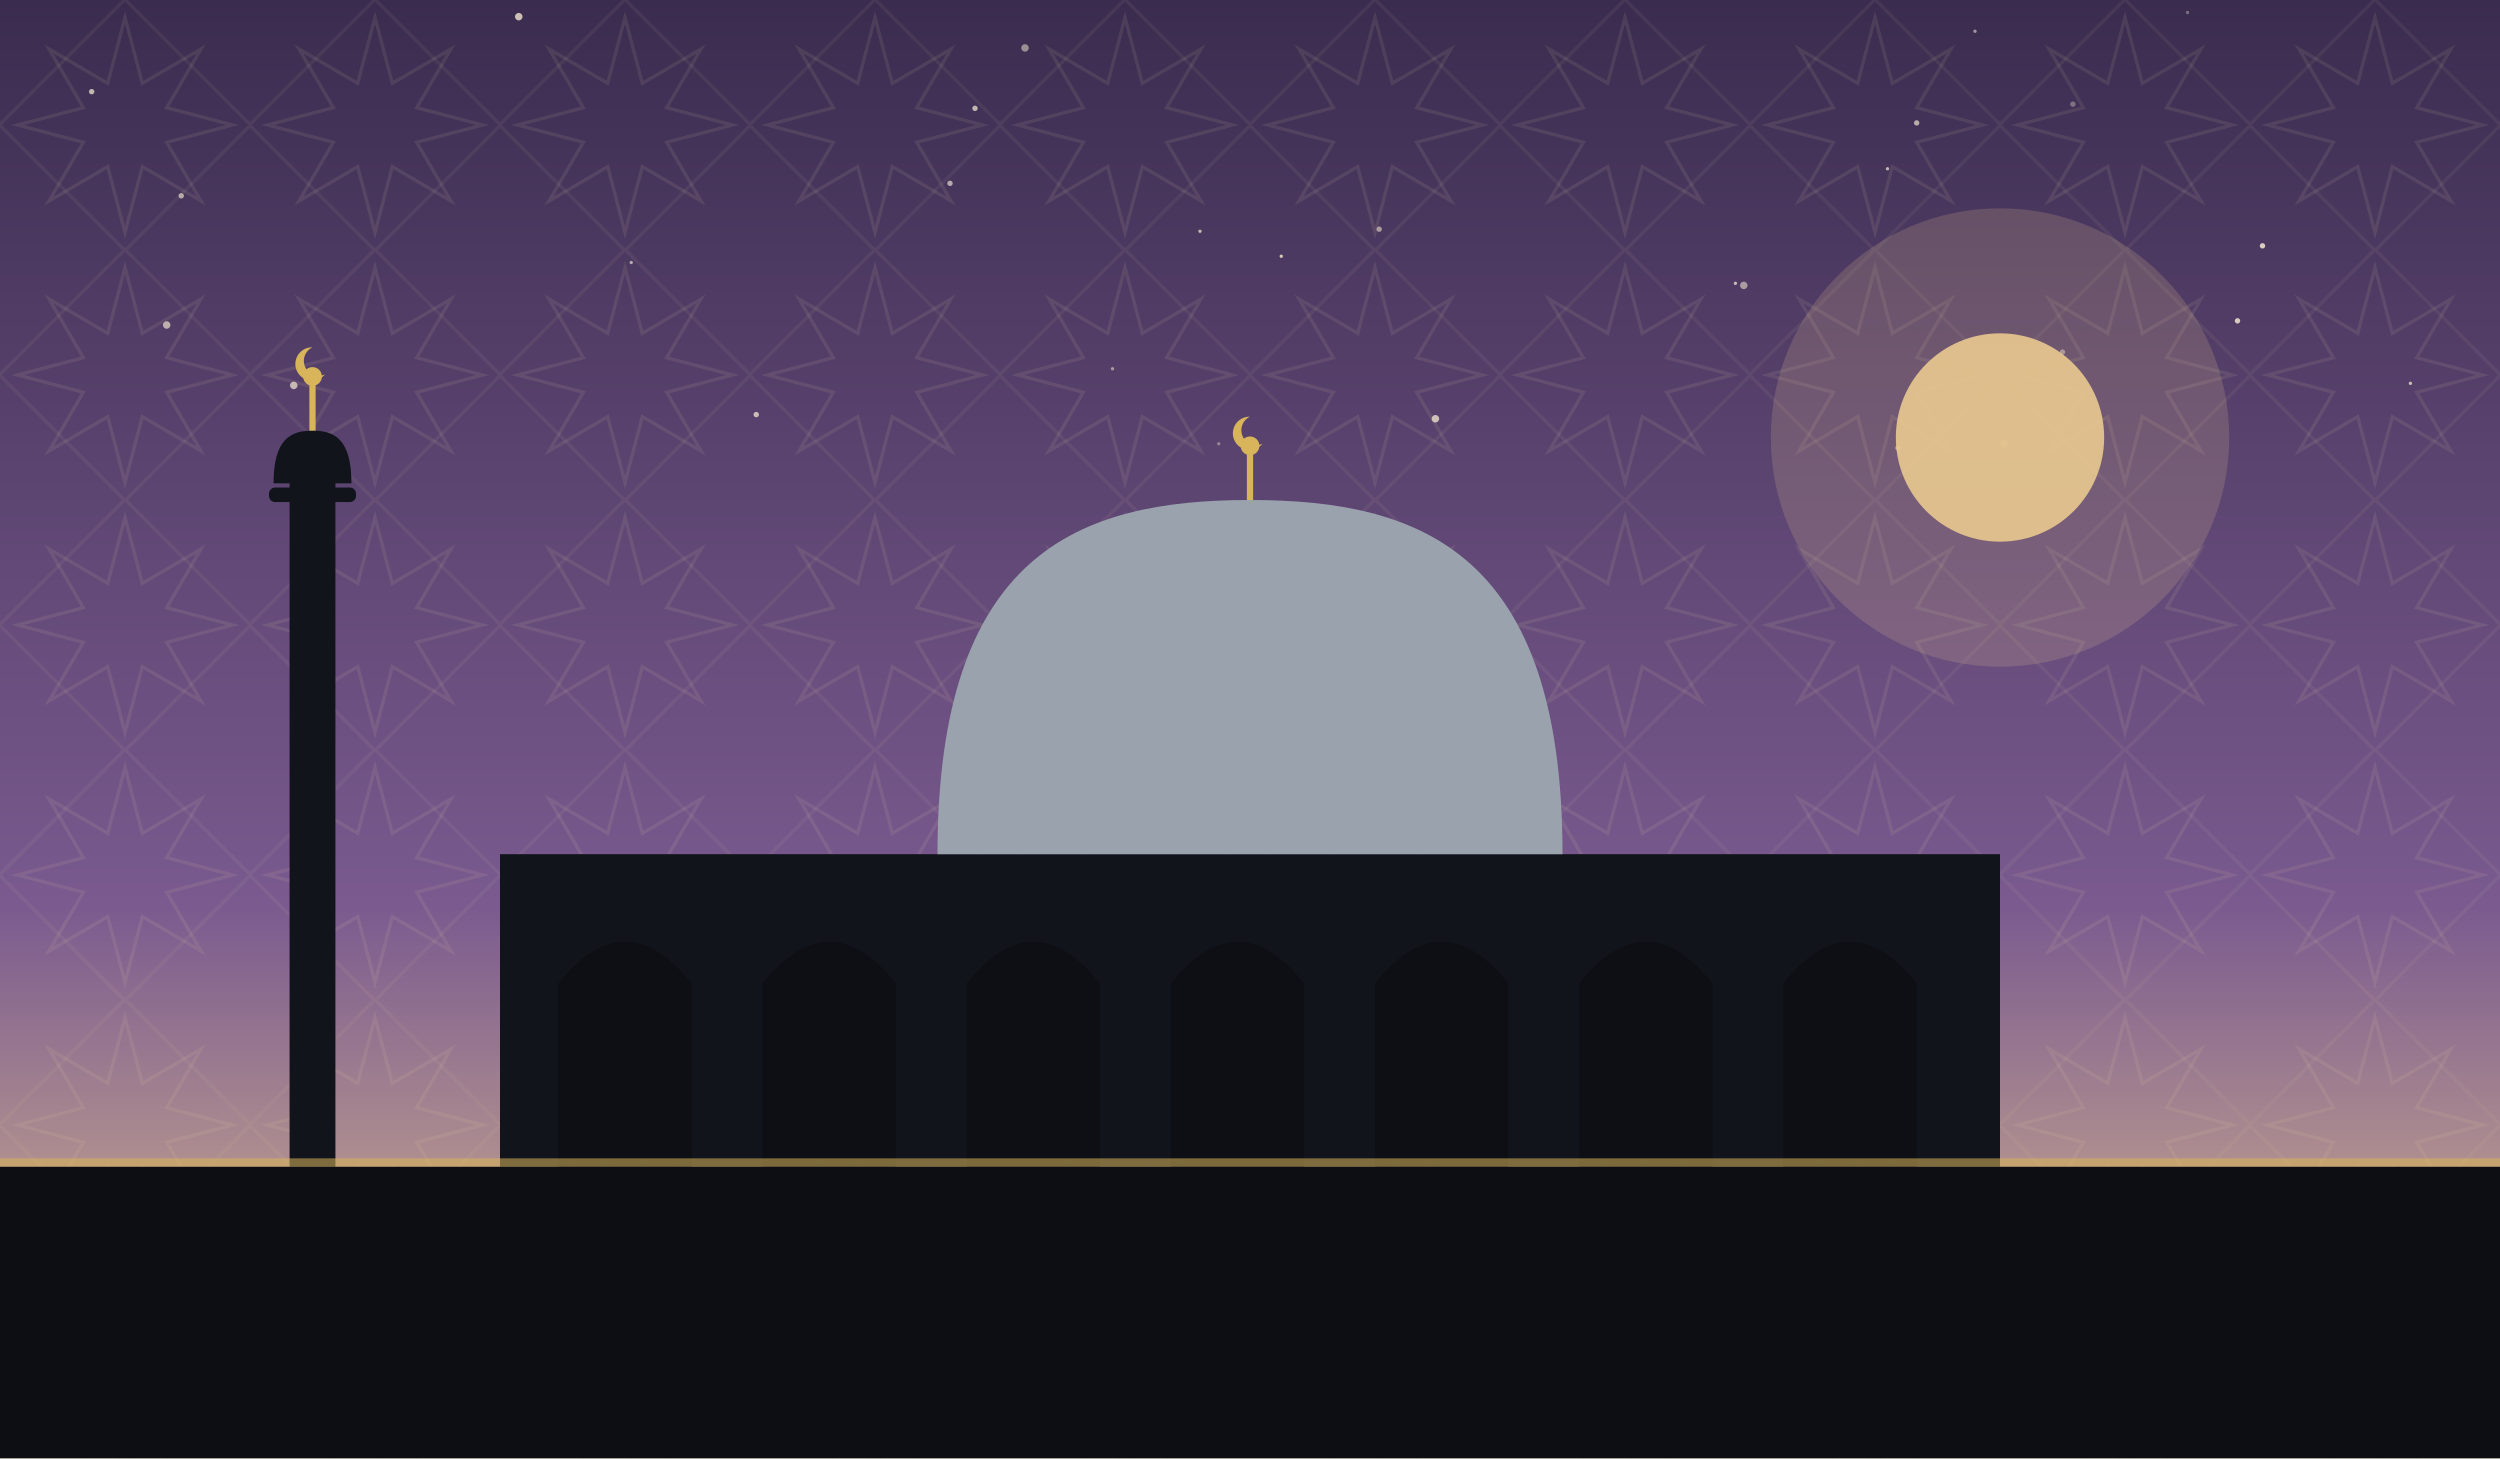
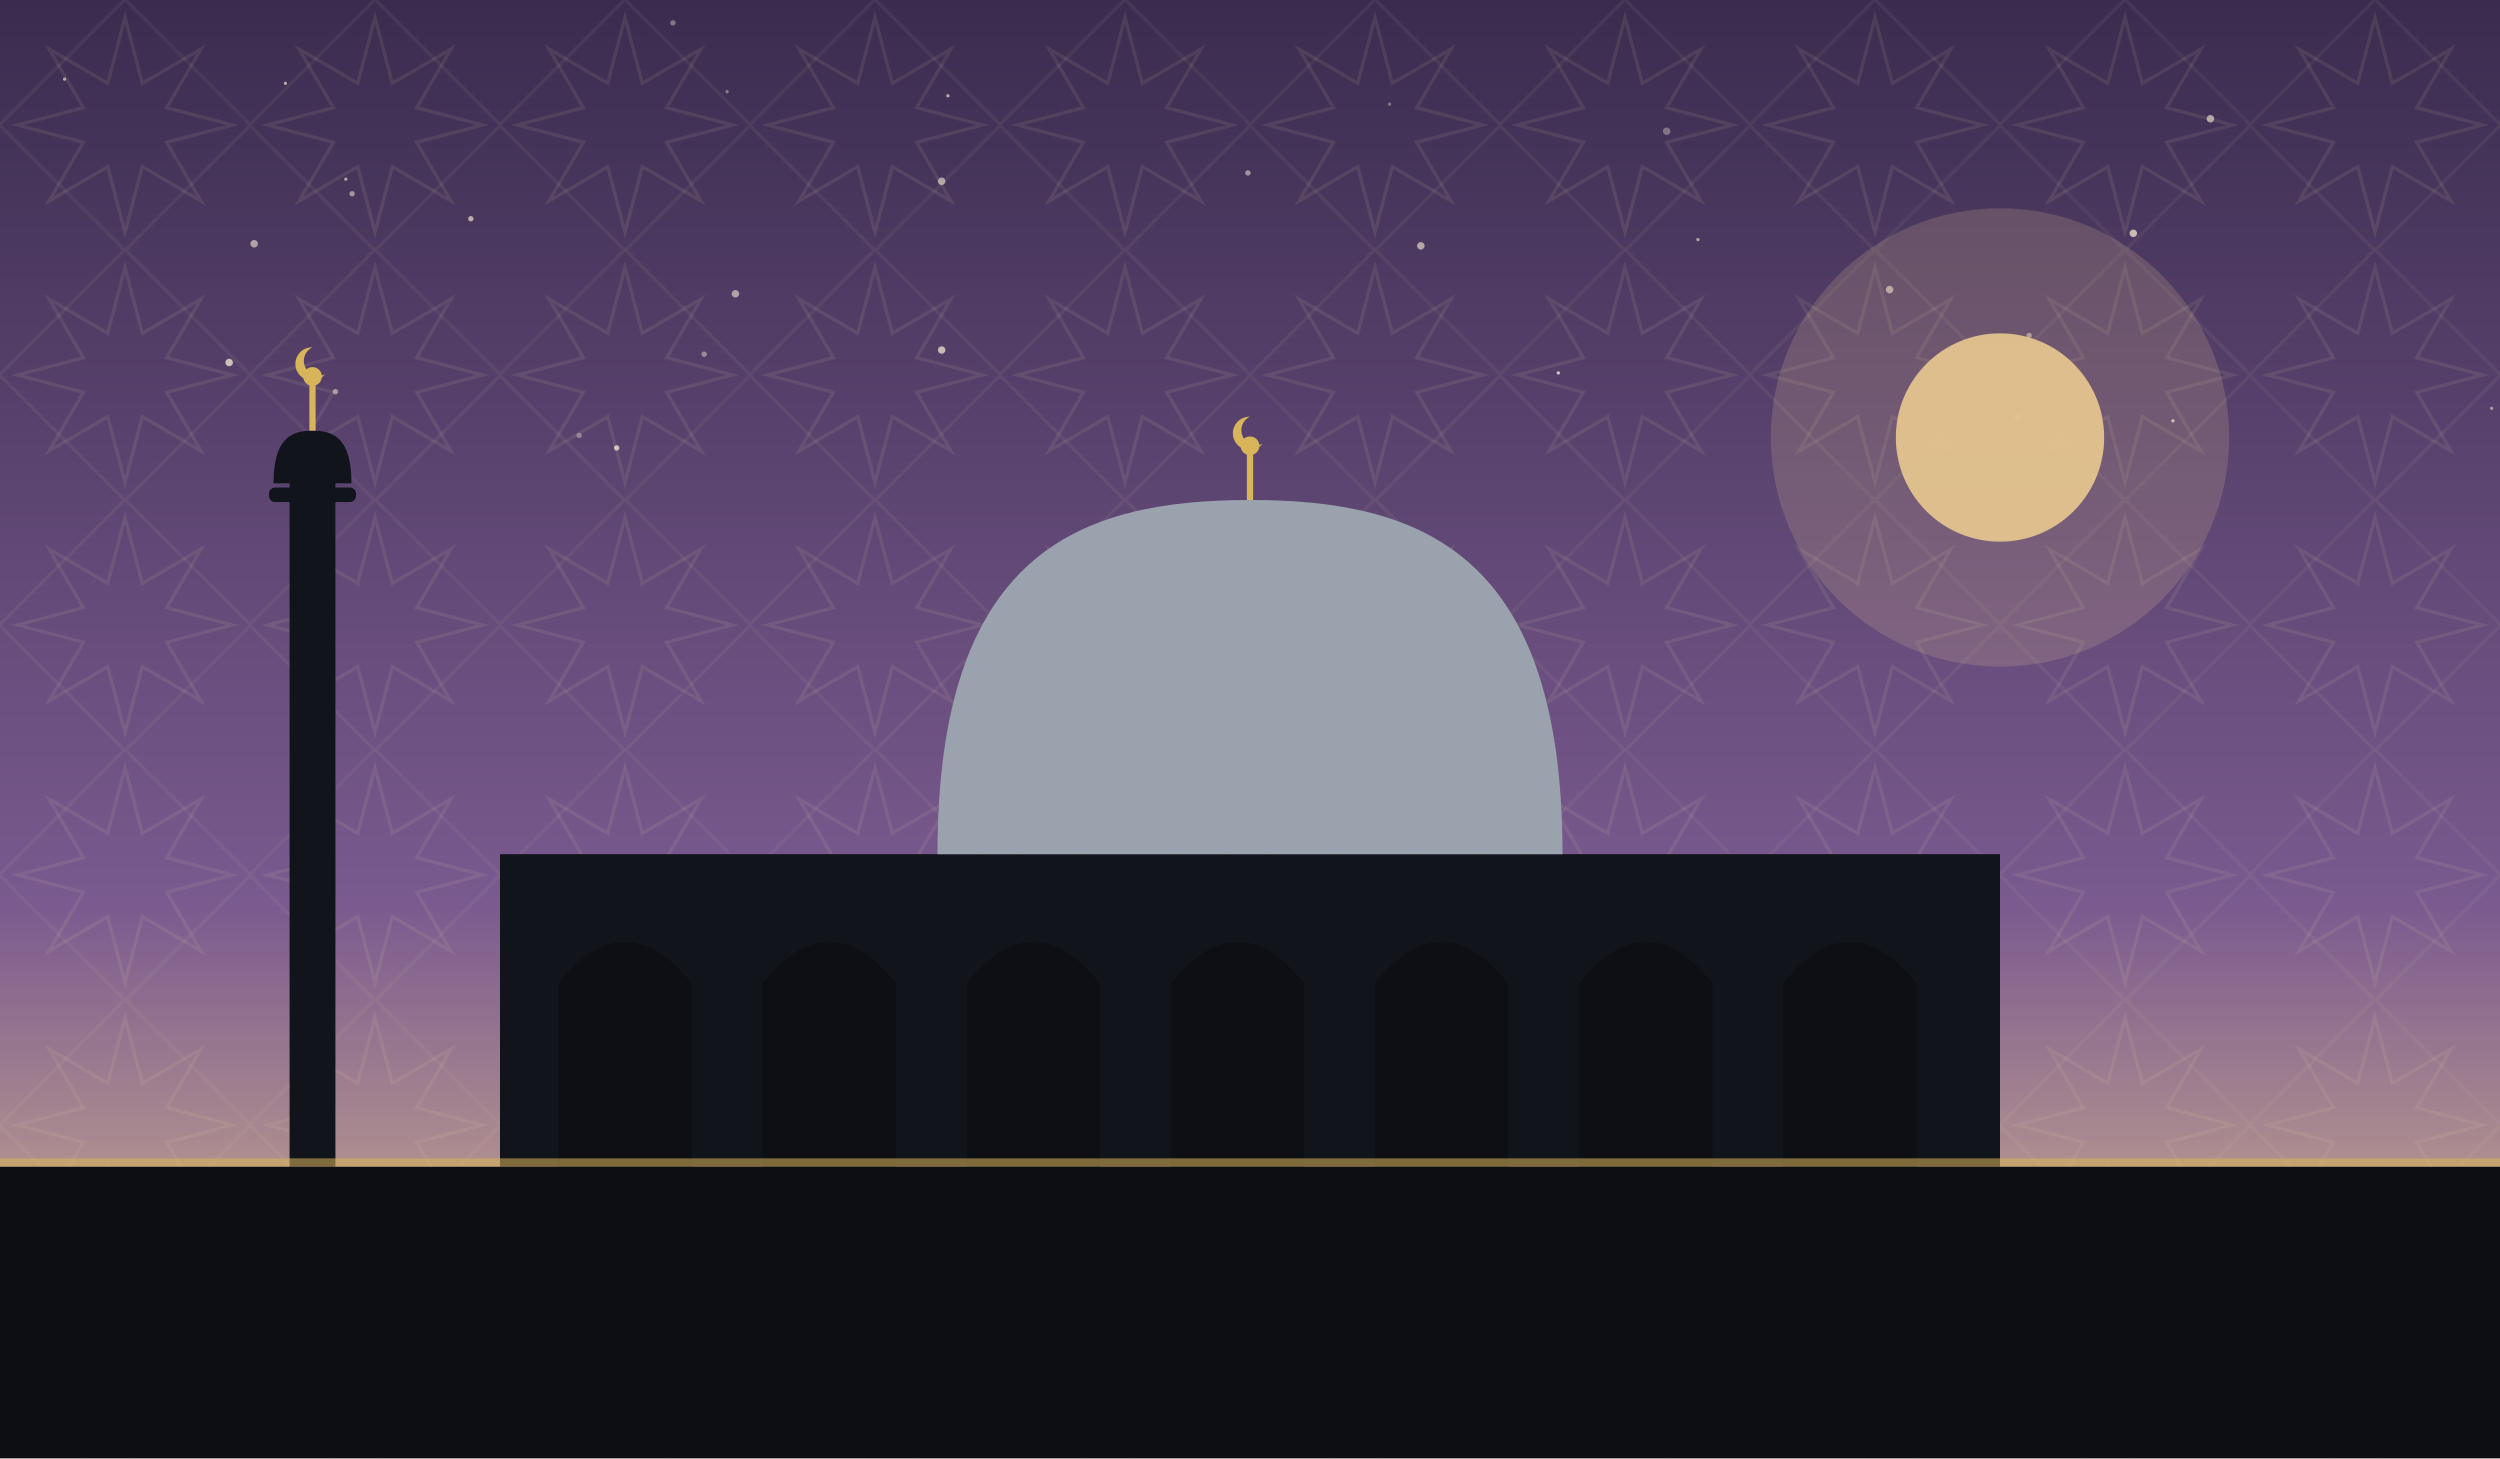
<svg xmlns="http://www.w3.org/2000/svg" viewBox="0 0 1200 700" role="img">
  <defs>
    <linearGradient id="sky" x1="0" y1="0" x2="0" y2="1">
      <stop offset="0" stop-color="#3a2c4f" />
      <stop offset="0.62" stop-color="#7a5a8f" />
      <stop offset="1" stop-color="#e9c98f" />
    </linearGradient>
    <pattern id="g1" width="120" height="120" patternUnits="userSpaceOnUse">
      <polygon points="111.6,60.0 80.0,68.3 96.5,96.5 68.3,80.0 60.0,111.6 51.7,80.0 23.5,96.5 40.0,68.3 8.4,60.0 40.0,51.7 23.5,23.5 51.7,40.0 60.0,8.4 68.3,40.0 96.5,23.5 80.0,51.7" fill="none" stroke="#e8d9a8" stroke-width="1.6" opacity="0.1" />
      <rect x="17.4" y="17.4" width="85.2" height="85.2" fill="none" stroke="#e8d9a8" stroke-width="1.6" opacity="0.07" transform="rotate(45 60.0 60.0)" />
    </pattern>
  </defs>
  <rect width="1200" height="700" fill="url(#sky)" />
  <rect width="1200" height="700" fill="url(#g1)" />
-   <circle cx="44" cy="44" r="1.3" fill="#f7ecd2" opacity="0.71" />
-   <circle cx="990" cy="169" r="1.3" fill="#f7ecd2" opacity="0.45" />
-   <circle cx="585" cy="213" r="0.8" fill="#f7ecd2" opacity="0.40" />
-   <circle cx="1157" cy="184" r="0.8" fill="#f7ecd2" opacity="0.73" />
-   <circle cx="1050" cy="6" r="0.8" fill="#f7ecd2" opacity="0.35" />
-   <circle cx="576" cy="111" r="0.8" fill="#f7ecd2" opacity="0.71" />
-   <circle cx="911" cy="215" r="1.3" fill="#f7ecd2" opacity="0.50" />
-   <circle cx="303" cy="126" r="0.8" fill="#f7ecd2" opacity="0.63" />
-   <circle cx="456" cy="88" r="1.3" fill="#f7ecd2" opacity="0.63" />
-   <circle cx="962" cy="213" r="1.8" fill="#f7ecd2" opacity="0.41" />
-   <circle cx="837" cy="137" r="1.8" fill="#f7ecd2" opacity="0.54" />
-   <circle cx="249" cy="8" r="1.8" fill="#f7ecd2" opacity="0.77" />
-   <circle cx="662" cy="110" r="1.3" fill="#f7ecd2" opacity="0.55" />
-   <circle cx="948" cy="15" r="0.8" fill="#f7ecd2" opacity="0.55" />
-   <circle cx="363" cy="199" r="1.3" fill="#f7ecd2" opacity="0.72" />
-   <circle cx="995" cy="50" r="1.3" fill="#f7ecd2" opacity="0.35" />
-   <circle cx="468" cy="52" r="1.3" fill="#f7ecd2" opacity="0.71" />
-   <circle cx="534" cy="177" r="0.8" fill="#f7ecd2" opacity="0.53" />
-   <circle cx="689" cy="201" r="1.8" fill="#f7ecd2" opacity="0.74" />
-   <circle cx="141" cy="212" r="1.8" fill="#f7ecd2" opacity="0.77" />
-   <circle cx="1074" cy="154" r="1.3" fill="#f7ecd2" opacity="0.81" />
-   <circle cx="920" cy="59" r="1.3" fill="#f7ecd2" opacity="0.65" />
-   <circle cx="615" cy="123" r="0.8" fill="#f7ecd2" opacity="0.80" />
-   <circle cx="87" cy="94" r="1.3" fill="#f7ecd2" opacity="0.63" />
-   <circle cx="80" cy="156" r="1.8" fill="#f7ecd2" opacity="0.65" />
-   <circle cx="906" cy="81" r="0.8" fill="#f7ecd2" opacity="0.71" />
-   <circle cx="141" cy="185" r="1.8" fill="#f7ecd2" opacity="0.70" />
-   <circle cx="833" cy="136" r="0.8" fill="#f7ecd2" opacity="0.73" />
-   <circle cx="1086" cy="118" r="1.3" fill="#f7ecd2" opacity="0.83" />
-   <circle cx="492" cy="23" r="1.8" fill="#f7ecd2" opacity="0.51" />
+   <circle cx="166" cy="86" r="0.8" fill="#f7ecd2" opacity="0.61" />
+   <circle cx="296" cy="215" r="1.3" fill="#f7ecd2" opacity="0.75" />
+   <circle cx="323" cy="11" r="1.3" fill="#f7ecd2" opacity="0.38" />
+   <circle cx="31" cy="38" r="0.8" fill="#f7ecd2" opacity="0.63" />
+   <circle cx="452" cy="168" r="1.8" fill="#f7ecd2" opacity="0.71" />
+   <circle cx="122" cy="117" r="1.8" fill="#f7ecd2" opacity="0.59" />
+   <circle cx="169" cy="93" r="1.3" fill="#f7ecd2" opacity="0.52" />
+   <circle cx="137" cy="40" r="0.8" fill="#f7ecd2" opacity="0.65" />
+   <circle cx="338" cy="170" r="1.3" fill="#f7ecd2" opacity="0.45" />
+   <circle cx="748" cy="179" r="0.8" fill="#f7ecd2" opacity="0.77" />
+   <circle cx="815" cy="115" r="0.8" fill="#f7ecd2" opacity="0.60" />
+   <circle cx="1043" cy="202" r="0.8" fill="#f7ecd2" opacity="0.71" />
+   <circle cx="1024" cy="112" r="1.8" fill="#f7ecd2" opacity="0.73" />
+   <circle cx="974" cy="161" r="1.3" fill="#f7ecd2" opacity="0.49" />
+   <circle cx="1061" cy="57" r="1.8" fill="#f7ecd2" opacity="0.62" />
+   <circle cx="349" cy="44" r="0.8" fill="#f7ecd2" opacity="0.41" />
+   <circle cx="110" cy="174" r="1.8" fill="#f7ecd2" opacity="0.75" />
+   <circle cx="800" cy="63" r="1.8" fill="#f7ecd2" opacity="0.35" />
+   <circle cx="907" cy="139" r="1.8" fill="#f7ecd2" opacity="0.58" />
+   <circle cx="455" cy="46" r="0.8" fill="#f7ecd2" opacity="0.65" />
+   <circle cx="1196" cy="196" r="0.8" fill="#f7ecd2" opacity="0.51" />
+   <circle cx="226" cy="105" r="1.3" fill="#f7ecd2" opacity="0.65" />
+   <circle cx="353" cy="141" r="1.8" fill="#f7ecd2" opacity="0.58" />
+   <circle cx="161" cy="188" r="1.3" fill="#f7ecd2" opacity="0.53" />
+   <circle cx="682" cy="118" r="1.8" fill="#f7ecd2" opacity="0.61" />
+   <circle cx="452" cy="87" r="1.8" fill="#f7ecd2" opacity="0.59" />
+   <circle cx="599" cy="83" r="1.3" fill="#f7ecd2" opacity="0.52" />
+   <circle cx="667" cy="50" r="0.8" fill="#f7ecd2" opacity="0.35" />
+   <circle cx="968" cy="200" r="1.3" fill="#f7ecd2" opacity="0.35" />
+   <circle cx="278" cy="209" r="1.3" fill="#f7ecd2" opacity="0.37" />
  <circle cx="960" cy="210" r="110" fill="#e9c98f" opacity="0.18" />
  <circle cx="960" cy="210" r="50" fill="#e9c98f" opacity="0.9" />
  <rect x="240" y="410" width="720" height="150" fill="#12141c" />
  <path d="M 268 560 L 268 472 Q 300 432 332 472 L 332 560 Z" fill="#0c0e14" opacity="0.9" />
  <path d="M 366 560 L 366 472 Q 398 432 430 472 L 430 560 Z" fill="#0c0e14" opacity="0.9" />
  <path d="M 464 560 L 464 472 Q 496 432 528 472 L 528 560 Z" fill="#0c0e14" opacity="0.9" />
  <path d="M 562 560 L 562 472 Q 594 432 626 472 L 626 560 Z" fill="#0c0e14" opacity="0.9" />
  <path d="M 660 560 L 660 472 Q 692 432 724 472 L 724 560 Z" fill="#0c0e14" opacity="0.9" />
  <path d="M 758 560 L 758 472 Q 790 432 822 472 L 822 560 Z" fill="#0c0e14" opacity="0.9" />
  <path d="M 856 560 L 856 472 Q 888 432 920 472 L 920 560 Z" fill="#0c0e14" opacity="0.9" />
  <path d="M 450 410 C 450 265.5, 517.5 240, 600 240 C 682.5 240, 750 265.5, 750 410 Z" fill="#9aa3ad" />
  <line x1="600" y1="240" x2="600" y2="218" stroke="#d8b45a" stroke-width="3" />
  <circle cx="600" cy="214" r="4.5" fill="#d8b45a" />
  <path d="M 600 200 a 8 8 0 1 0 6 13 a 6.4 6.4 0 1 1 -6 -13 Z" fill="#d8b45a" />
  <rect x="139.0" y="230" width="22" height="330" fill="#12141c" />
  <rect x="129.1" y="234" width="41.8" height="7" rx="3" fill="#12141c" />
  <path d="M 131.3 232 C 131.3 210.495, 139.715 206.7, 150 206.7 C 160.285 206.7, 168.7 210.495, 168.7 232 Z" fill="#12141c" />
  <line x1="150" y1="206.7" x2="150" y2="184.7" stroke="#d8b45a" stroke-width="3" />
  <circle cx="150" cy="180.7" r="4.5" fill="#d8b45a" />
  <path d="M 150 166.7 a 8 8 0 1 0 6 13 a 6.4 6.4 0 1 1 -6 -13 Z" fill="#d8b45a" />
  <rect x="0" y="560" width="1200" height="140" fill="#0c0e14" />
  <rect x="0" y="556" width="1200" height="4" fill="#d8b45a" opacity="0.55" />
</svg>
